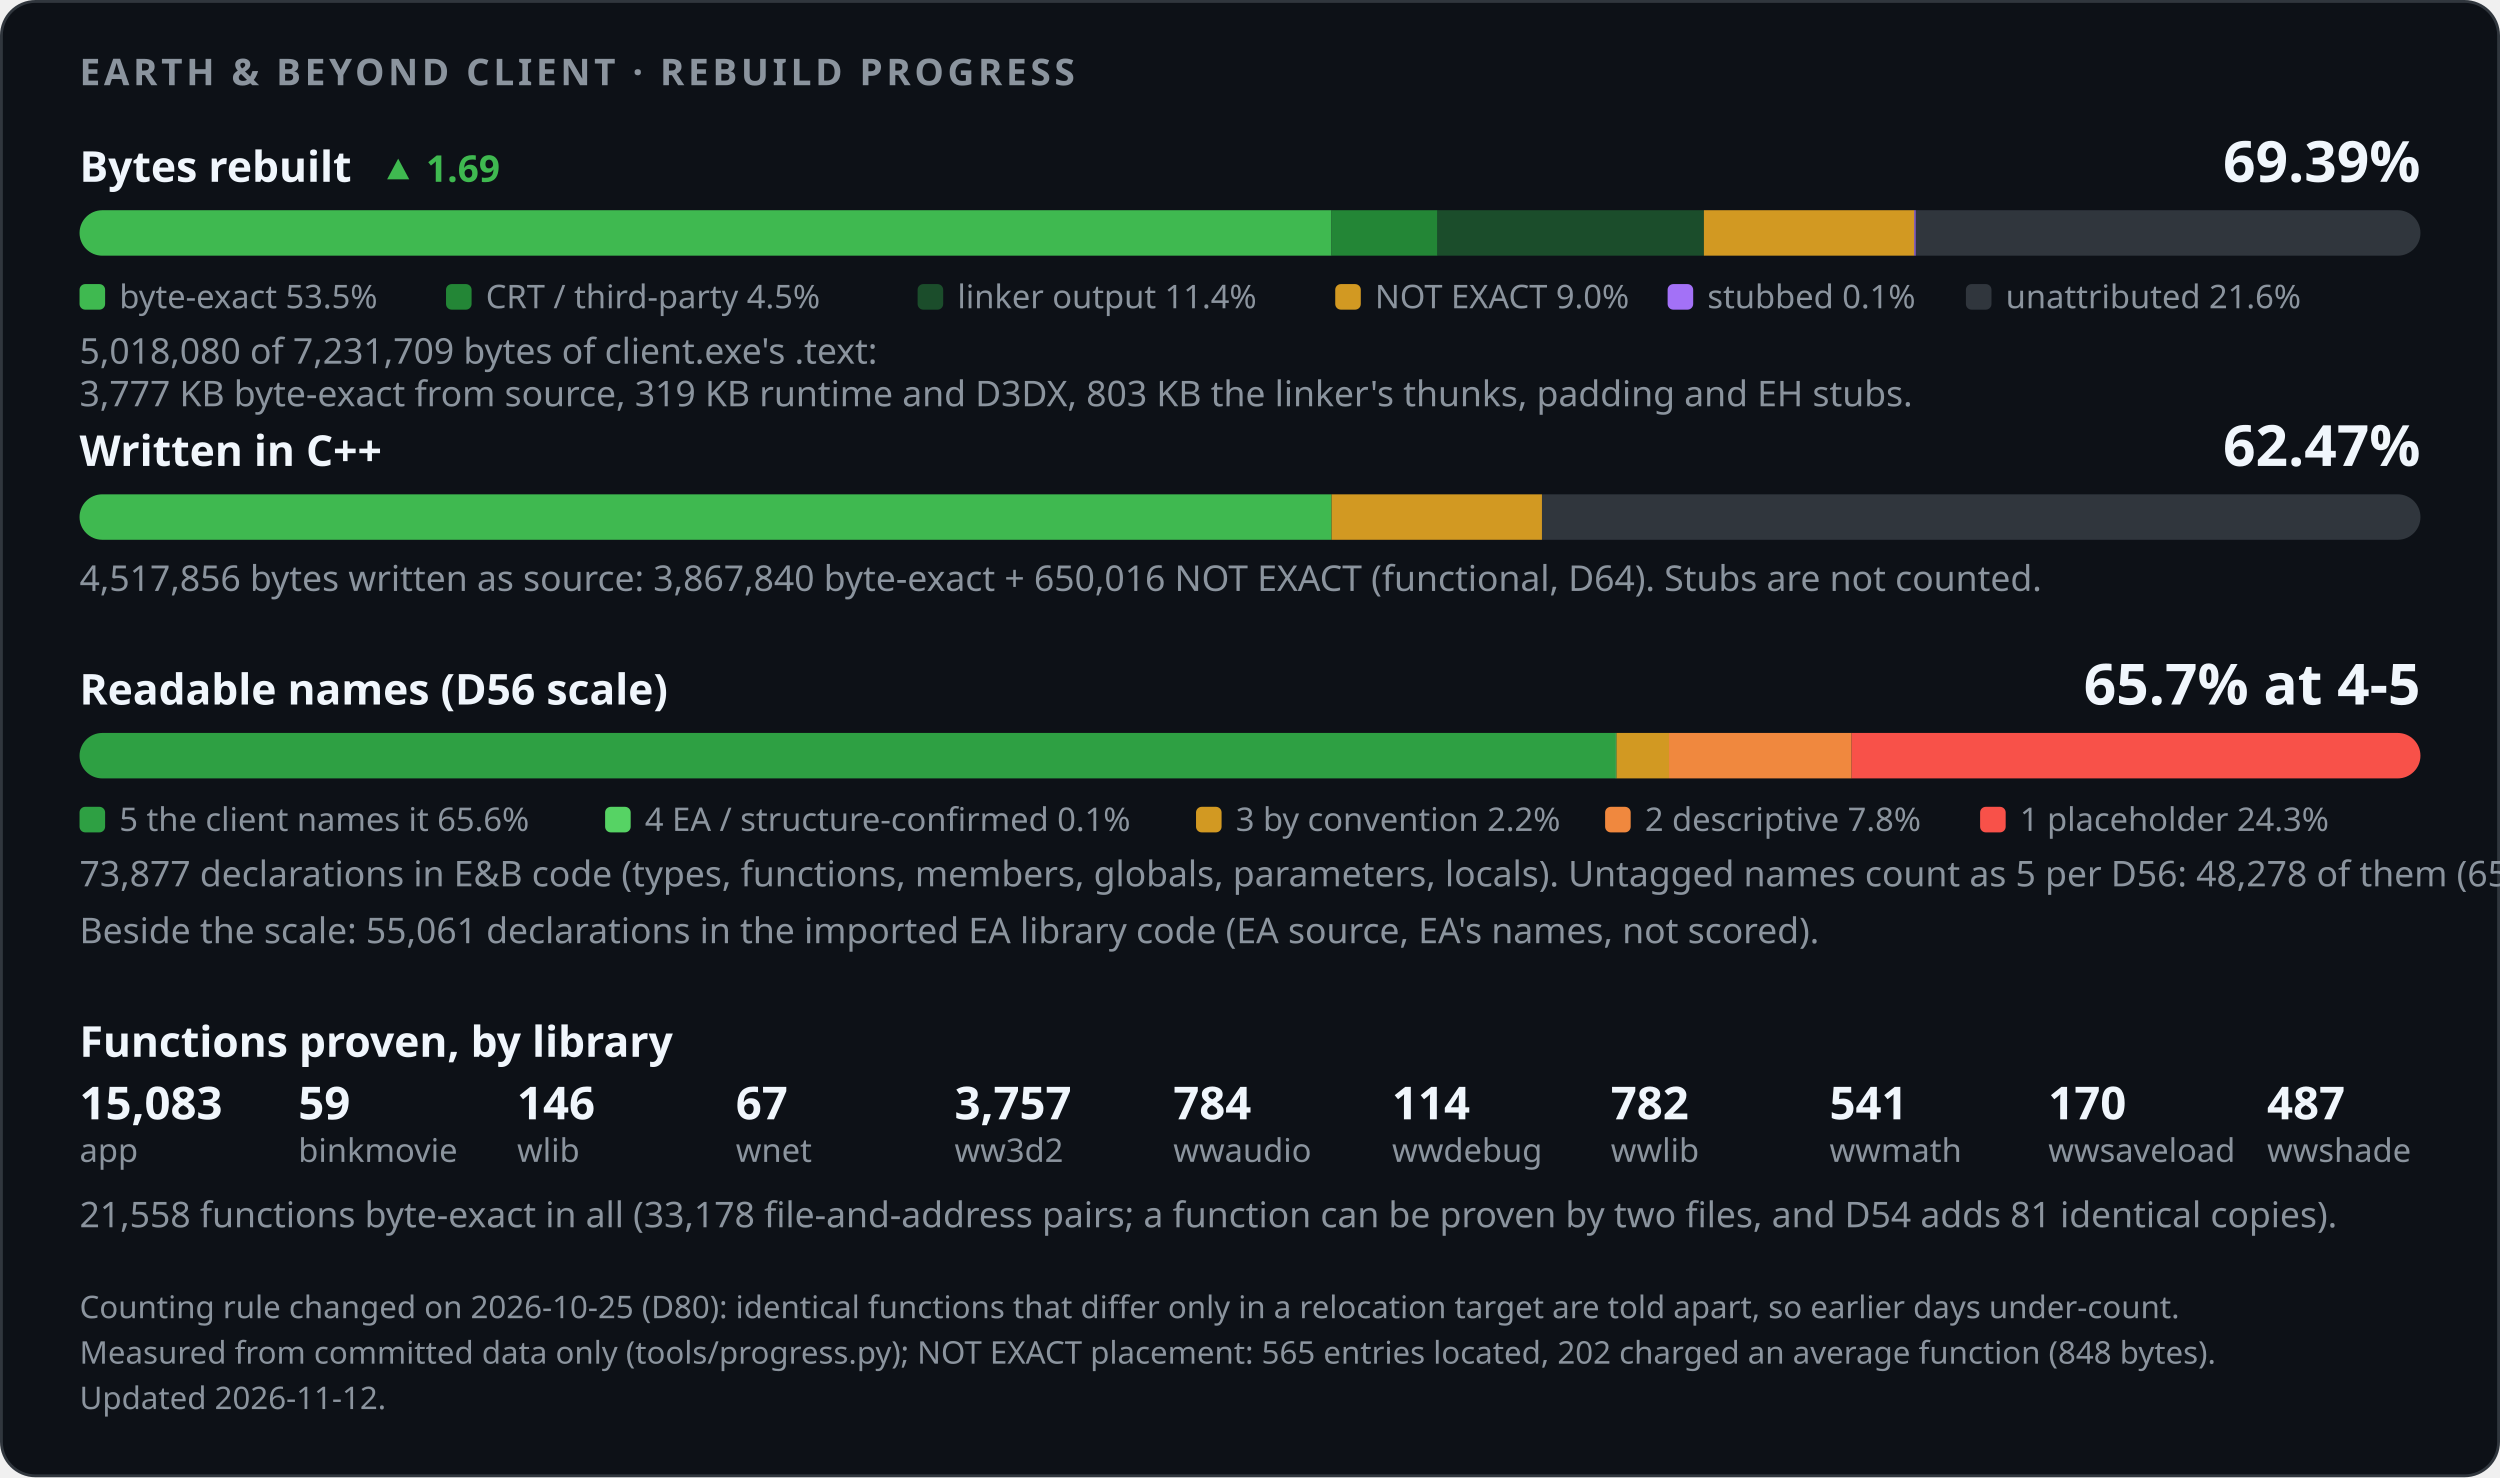
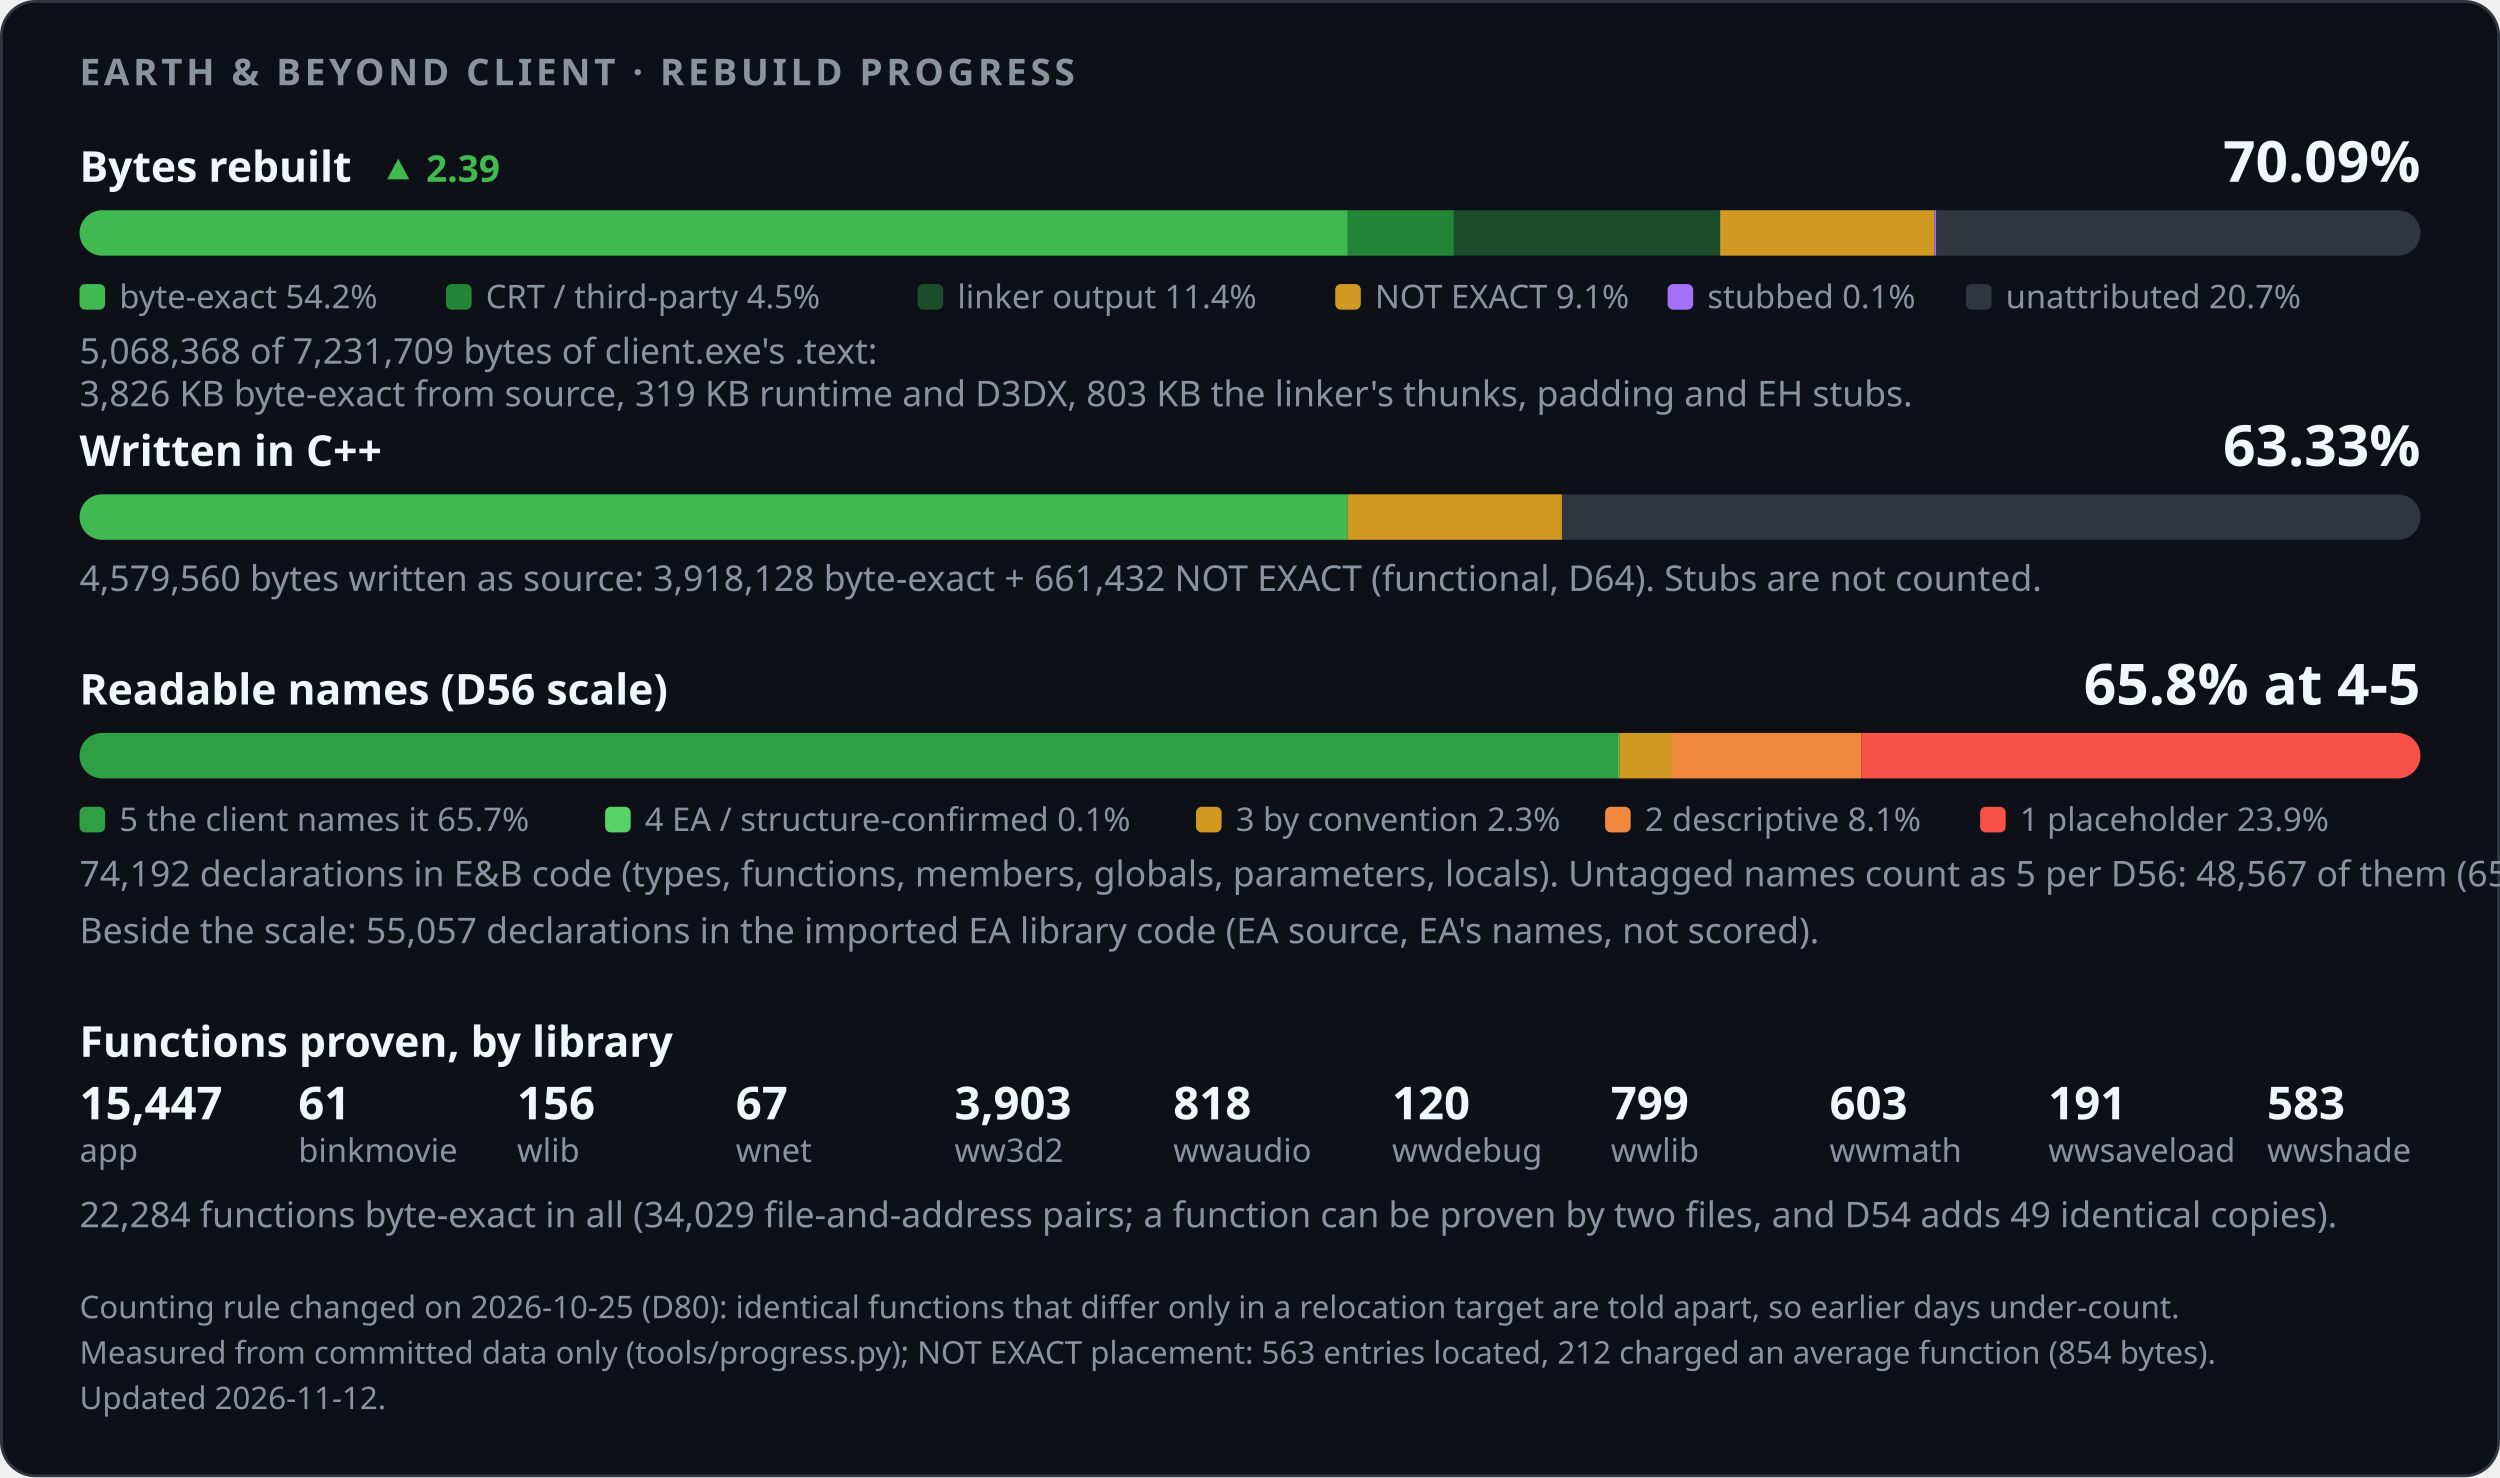
<svg xmlns="http://www.w3.org/2000/svg" width="880" height="520" viewBox="0 0 880 520" role="img" aria-labelledby="title desc">
  <style>
    .card { fill: #0d1117; stroke: #30363d; } .strong { fill: #f0f6fc; } .muted { fill: #8b949e; }
    .grid { stroke: #30363d; } .up { fill: #3fb950; } .down { fill: #f85149; }
    .s-exact { fill: #3fb950; } .s-notexact { fill: #d29922; } .s-stub { fill: #a371f7; }
    .s-third { fill: #238636; } .s-linker { fill: #1b4d2b; } .s-unattr { fill: #30363d; }
    .l-exact { stroke: #3fb950; } .l-written { stroke: #58a6ff; }
    @media (prefers-color-scheme: light) {
      .card { fill: #ffffff; stroke: #d0d7de; } .strong { fill: #1f2328; } .muted { fill: #59636e; }
      .grid { stroke: #d0d7de; } .up { fill: #1a7f37; } .down { fill: #cf222e; }
      .s-exact { fill: #1a7f37; } .s-third { fill: #4ac26b; } .s-linker { fill: #aceebb; } .s-unattr { fill: #d0d7de; }
      .l-exact { stroke: #1a7f37; } .l-written { stroke: #0969da; }
    }
  </style>
  <rect class="card" x="0.5" y="0.5" width="879" height="519" rx="12" />
  <g font-family="-apple-system,BlinkMacSystemFont,'Segoe UI','Noto Sans',Helvetica,Arial,sans-serif">
    <text x="28" y="30" class="muted" font-size="13" font-weight="600" letter-spacing="1.3">EARTH &amp; BEYOND CLIENT · REBUILD PROGRESS</text>
-     <text x="28" y="64" class="strong" font-size="15" font-weight="600">Bytes rebuilt<tspan class="up" dx="10" font-size="13" font-weight="600">▲ 1.69</tspan>
+     <text x="28" y="64" class="strong" font-size="15" font-weight="600">Bytes rebuilt<tspan class="up" dx="10" font-size="13" font-weight="600">▲ 2.39</tspan>
    </text>
-     <text x="852" y="64" class="strong" font-size="20" font-weight="700" text-anchor="end">69.39%</text>
+     <text x="852" y="64" class="strong" font-size="20" font-weight="700" text-anchor="end">70.09%</text>
    <clipPath id="clip74">
      <rect x="28" y="74" width="824" height="16" rx="8.0" />
    </clipPath>
    <g clip-path="url(#clip74)">
-       <rect x="28.00" y="74" width="440.71" height="16" class="s-exact" />
-       <rect x="468.71" y="74" width="37.32" height="16" class="s-third" />
-       <rect x="506.03" y="74" width="93.74" height="16" class="s-linker" />
-       <rect x="599.77" y="74" width="74.06" height="16" class="s-notexact" />
-       <rect x="673.84" y="74" width="0.51" height="16" class="s-stub" />
-       <rect x="674.35" y="74" width="177.65" height="16" class="s-unattr" />
+       <rect x="28.00" y="74" width="446.44" height="16" class="s-exact" />
+       <rect x="474.44" y="74" width="37.32" height="16" class="s-third" />
+       <rect x="511.76" y="74" width="93.74" height="16" class="s-linker" />
+       <rect x="605.50" y="74" width="75.37" height="16" class="s-notexact" />
+       <rect x="680.87" y="74" width="0.73" height="16" class="s-stub" />
+       <rect x="681.60" y="74" width="170.40" height="16" class="s-unattr" />
    </g>
    <rect x="28" y="100" width="9" height="9" rx="2" class="s-exact" />
-     <text x="42" y="108.5" class="muted" font-size="11.5">byte-exact 53.5%</text>
+     <text x="42" y="108.5" class="muted" font-size="11.5">byte-exact 54.2%</text>
    <rect x="157" y="100" width="9" height="9" rx="2" class="s-third" />
    <text x="171" y="108.5" class="muted" font-size="11.5">CRT / third-party 4.5%</text>
    <rect x="323" y="100" width="9" height="9" rx="2" class="s-linker" />
    <text x="337" y="108.5" class="muted" font-size="11.5">linker output 11.4%</text>
    <rect x="470" y="100" width="9" height="9" rx="2" class="s-notexact" />
-     <text x="484" y="108.5" class="muted" font-size="11.5">NOT EXACT 9.0%</text>
+     <text x="484" y="108.5" class="muted" font-size="11.5">NOT EXACT 9.1%</text>
    <rect x="587" y="100" width="9" height="9" rx="2" class="s-stub" />
    <text x="601" y="108.5" class="muted" font-size="11.5">stubbed 0.1%</text>
    <rect x="692" y="100" width="9" height="9" rx="2" class="s-unattr" />
-     <text x="706" y="108.5" class="muted" font-size="11.5">unattributed 21.6%</text>
-     <text x="28" y="128" class="muted" font-size="12.5">5,018,080 of 7,231,709 bytes of client.exe's .text:</text>
-     <text x="28" y="143" class="muted" font-size="12.5">3,777 KB byte-exact from source, 319 KB runtime and D3DX, 803 KB the linker's thunks, padding and EH stubs.</text>
+     <text x="706" y="108.5" class="muted" font-size="11.5">unattributed 20.7%</text>
+     <text x="28" y="128" class="muted" font-size="12.5">5,068,368 of 7,231,709 bytes of client.exe's .text:</text>
+     <text x="28" y="143" class="muted" font-size="12.5">3,826 KB byte-exact from source, 319 KB runtime and D3DX, 803 KB the linker's thunks, padding and EH stubs.</text>
    <text x="28" y="164" class="strong" font-size="15" font-weight="600">Written in C++</text>
-     <text x="852" y="164" class="strong" font-size="20" font-weight="700" text-anchor="end">62.47%</text>
+     <text x="852" y="164" class="strong" font-size="20" font-weight="700" text-anchor="end">63.33%</text>
    <clipPath id="clip174">
      <rect x="28" y="174" width="824" height="16" rx="8.0" />
    </clipPath>
    <g clip-path="url(#clip174)">
-       <rect x="28.00" y="174" width="440.71" height="16" class="s-exact" />
-       <rect x="468.71" y="174" width="74.06" height="16" class="s-notexact" />
-       <rect x="542.78" y="174" width="309.22" height="16" class="s-unattr" />
+       <rect x="28.00" y="174" width="446.44" height="16" class="s-exact" />
+       <rect x="474.44" y="174" width="75.37" height="16" class="s-notexact" />
+       <rect x="549.81" y="174" width="302.19" height="16" class="s-unattr" />
    </g>
-     <text x="28" y="208" class="muted" font-size="12.5">4,517,856 bytes written as source: 3,867,840 byte-exact + 650,016 NOT EXACT (functional, D64). Stubs are not counted.</text>
+     <text x="28" y="208" class="muted" font-size="12.5">4,579,560 bytes written as source: 3,918,128 byte-exact + 661,432 NOT EXACT (functional, D64). Stubs are not counted.</text>
    <text x="28" y="248" class="strong" font-size="15" font-weight="600">Readable names (D56 scale)</text>
-     <text x="852" y="248" class="strong" font-size="20" font-weight="700" text-anchor="end">65.7% at 4-5</text>
+     <text x="852" y="248" class="strong" font-size="20" font-weight="700" text-anchor="end">65.8% at 4-5</text>
    <clipPath id="clip258">
      <rect x="28" y="258" width="824" height="16" rx="8.0" />
    </clipPath>
    <g clip-path="url(#clip258)">
-       <rect x="28.00" y="258" width="540.61" height="16" fill="#2ea043" />
-       <rect x="568.61" y="258" width="0.42" height="16" fill="#56d364" />
-       <rect x="569.03" y="258" width="18.46" height="16" fill="#d29922" />
-       <rect x="587.49" y="258" width="64.29" height="16" fill="#f0883e" />
-       <rect x="651.78" y="258" width="200.22" height="16" fill="#f85149" />
+       <rect x="28.00" y="258" width="541.58" height="16" fill="#2ea043" />
+       <rect x="569.58" y="258" width="0.42" height="16" fill="#56d364" />
+       <rect x="570.00" y="258" width="18.55" height="16" fill="#d29922" />
+       <rect x="588.55" y="258" width="66.64" height="16" fill="#f0883e" />
+       <rect x="655.18" y="258" width="196.82" height="16" fill="#f85149" />
    </g>
    <rect x="28" y="284" width="9" height="9" rx="2" fill="#2ea043" />
-     <text x="42" y="292.5" class="muted" font-size="11.5">5 the client names it 65.6%</text>
+     <text x="42" y="292.5" class="muted" font-size="11.5">5 the client names it 65.7%</text>
    <rect x="213" y="284" width="9" height="9" rx="2" fill="#56d364" />
    <text x="227" y="292.5" class="muted" font-size="11.5">4 EA / structure-confirmed 0.1%</text>
    <rect x="421" y="284" width="9" height="9" rx="2" fill="#d29922" />
-     <text x="435" y="292.5" class="muted" font-size="11.5">3 by convention 2.2%</text>
+     <text x="435" y="292.5" class="muted" font-size="11.5">3 by convention 2.3%</text>
    <rect x="565" y="284" width="9" height="9" rx="2" fill="#f0883e" />
-     <text x="579" y="292.5" class="muted" font-size="11.5">2 descriptive 7.8%</text>
+     <text x="579" y="292.5" class="muted" font-size="11.5">2 descriptive 8.1%</text>
    <rect x="697" y="284" width="9" height="9" rx="2" fill="#f85149" />
-     <text x="711" y="292.5" class="muted" font-size="11.5">1 placeholder 24.3%</text>
-     <text x="28" y="312" class="muted" font-size="12.5">73,877 declarations in E&amp;B code (types, functions, members, globals, parameters, locals). Untagged names count as 5 per D56: 48,278 of them (65.3%).</text>
-     <text x="28" y="332" class="muted" font-size="12.5">Beside the scale: 55,061 declarations in the imported EA library code (EA source, EA's names, not scored).</text>
+     <text x="711" y="292.5" class="muted" font-size="11.5">1 placeholder 23.9%</text>
+     <text x="28" y="312" class="muted" font-size="12.5">74,192 declarations in E&amp;B code (types, functions, members, globals, parameters, locals). Untagged names count as 5 per D56: 48,567 of them (65.5%).</text>
+     <text x="28" y="332" class="muted" font-size="12.5">Beside the scale: 55,057 declarations in the imported EA library code (EA source, EA's names, not scored).</text>
    <text x="28" y="372" class="strong" font-size="15" font-weight="600">Functions proven, by library</text>
-     <text x="28" y="394" class="strong" font-size="16" font-weight="700">15,083</text>
+     <text x="28" y="394" class="strong" font-size="16" font-weight="700">15,447</text>
    <text x="28" y="409" class="muted" font-size="11.5">app</text>
-     <text x="105" y="394" class="strong" font-size="16" font-weight="700">59</text>
+     <text x="105" y="394" class="strong" font-size="16" font-weight="700">61</text>
    <text x="105" y="409" class="muted" font-size="11.5">binkmovie</text>
-     <text x="182" y="394" class="strong" font-size="16" font-weight="700">146</text>
+     <text x="182" y="394" class="strong" font-size="16" font-weight="700">156</text>
    <text x="182" y="409" class="muted" font-size="11.5">wlib</text>
    <text x="259" y="394" class="strong" font-size="16" font-weight="700">67</text>
    <text x="259" y="409" class="muted" font-size="11.5">wnet</text>
-     <text x="336" y="394" class="strong" font-size="16" font-weight="700">3,757</text>
+     <text x="336" y="394" class="strong" font-size="16" font-weight="700">3,903</text>
    <text x="336" y="409" class="muted" font-size="11.5">ww3d2</text>
-     <text x="413" y="394" class="strong" font-size="16" font-weight="700">784</text>
+     <text x="413" y="394" class="strong" font-size="16" font-weight="700">818</text>
    <text x="413" y="409" class="muted" font-size="11.5">wwaudio</text>
-     <text x="490" y="394" class="strong" font-size="16" font-weight="700">114</text>
+     <text x="490" y="394" class="strong" font-size="16" font-weight="700">120</text>
    <text x="490" y="409" class="muted" font-size="11.5">wwdebug</text>
-     <text x="567" y="394" class="strong" font-size="16" font-weight="700">782</text>
+     <text x="567" y="394" class="strong" font-size="16" font-weight="700">799</text>
    <text x="567" y="409" class="muted" font-size="11.5">wwlib</text>
-     <text x="644" y="394" class="strong" font-size="16" font-weight="700">541</text>
+     <text x="644" y="394" class="strong" font-size="16" font-weight="700">603</text>
    <text x="644" y="409" class="muted" font-size="11.5">wwmath</text>
-     <text x="721" y="394" class="strong" font-size="16" font-weight="700">170</text>
+     <text x="721" y="394" class="strong" font-size="16" font-weight="700">191</text>
    <text x="721" y="409" class="muted" font-size="11.5">wwsaveload</text>
-     <text x="798" y="394" class="strong" font-size="16" font-weight="700">487</text>
+     <text x="798" y="394" class="strong" font-size="16" font-weight="700">583</text>
    <text x="798" y="409" class="muted" font-size="11.5">wwshade</text>
-     <text x="28" y="432" class="muted" font-size="12.5">21,558 functions byte-exact in all (33,178 file-and-address pairs; a function can be proven by two files, and D54 adds 81 identical copies).</text>
+     <text x="28" y="432" class="muted" font-size="12.5">22,284 functions byte-exact in all (34,029 file-and-address pairs; a function can be proven by two files, and D54 adds 49 identical copies).</text>
    <text x="28" y="464" class="muted" font-size="11">Counting rule changed on 2026-10-25 (D80): identical functions that differ only in a relocation target are told apart, so earlier days under-count.</text>
-     <text x="28" y="480" class="muted" font-size="11">Measured from committed data only (tools/progress.py); NOT EXACT placement: 565 entries located, 202 charged an average function (848 bytes).</text>
+     <text x="28" y="480" class="muted" font-size="11">Measured from committed data only (tools/progress.py); NOT EXACT placement: 563 entries located, 212 charged an average function (854 bytes).</text>
    <text x="28" y="496" class="muted" font-size="11">Updated 2026-11-12.</text>
  </g>
</svg>
